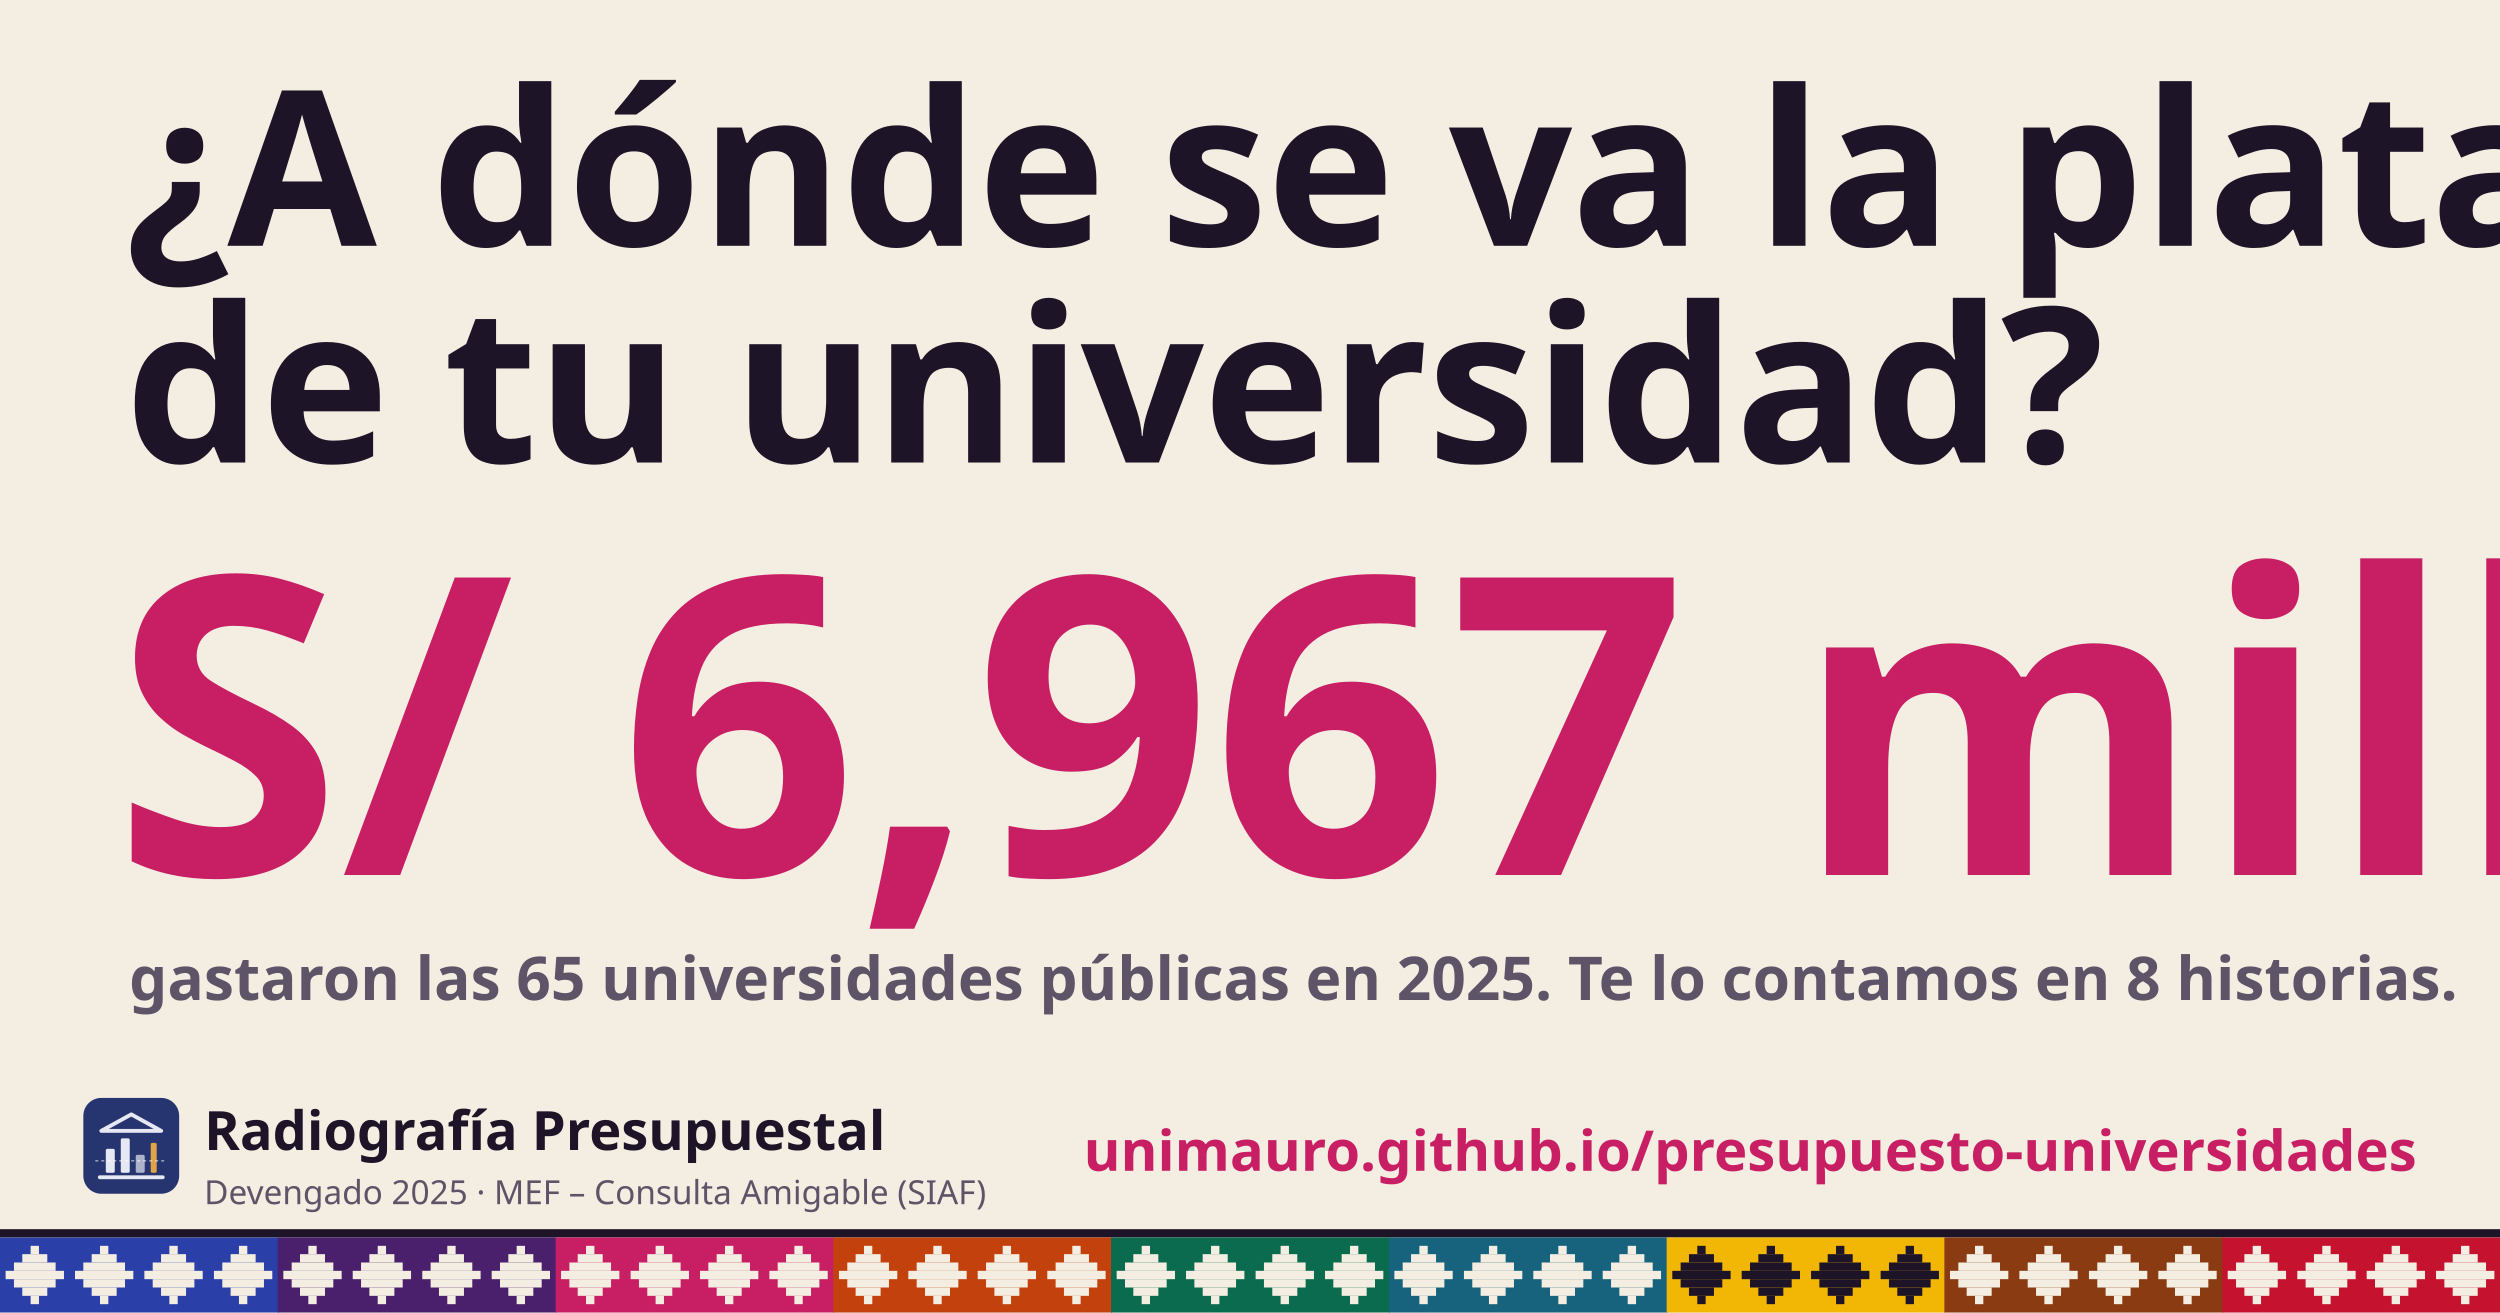
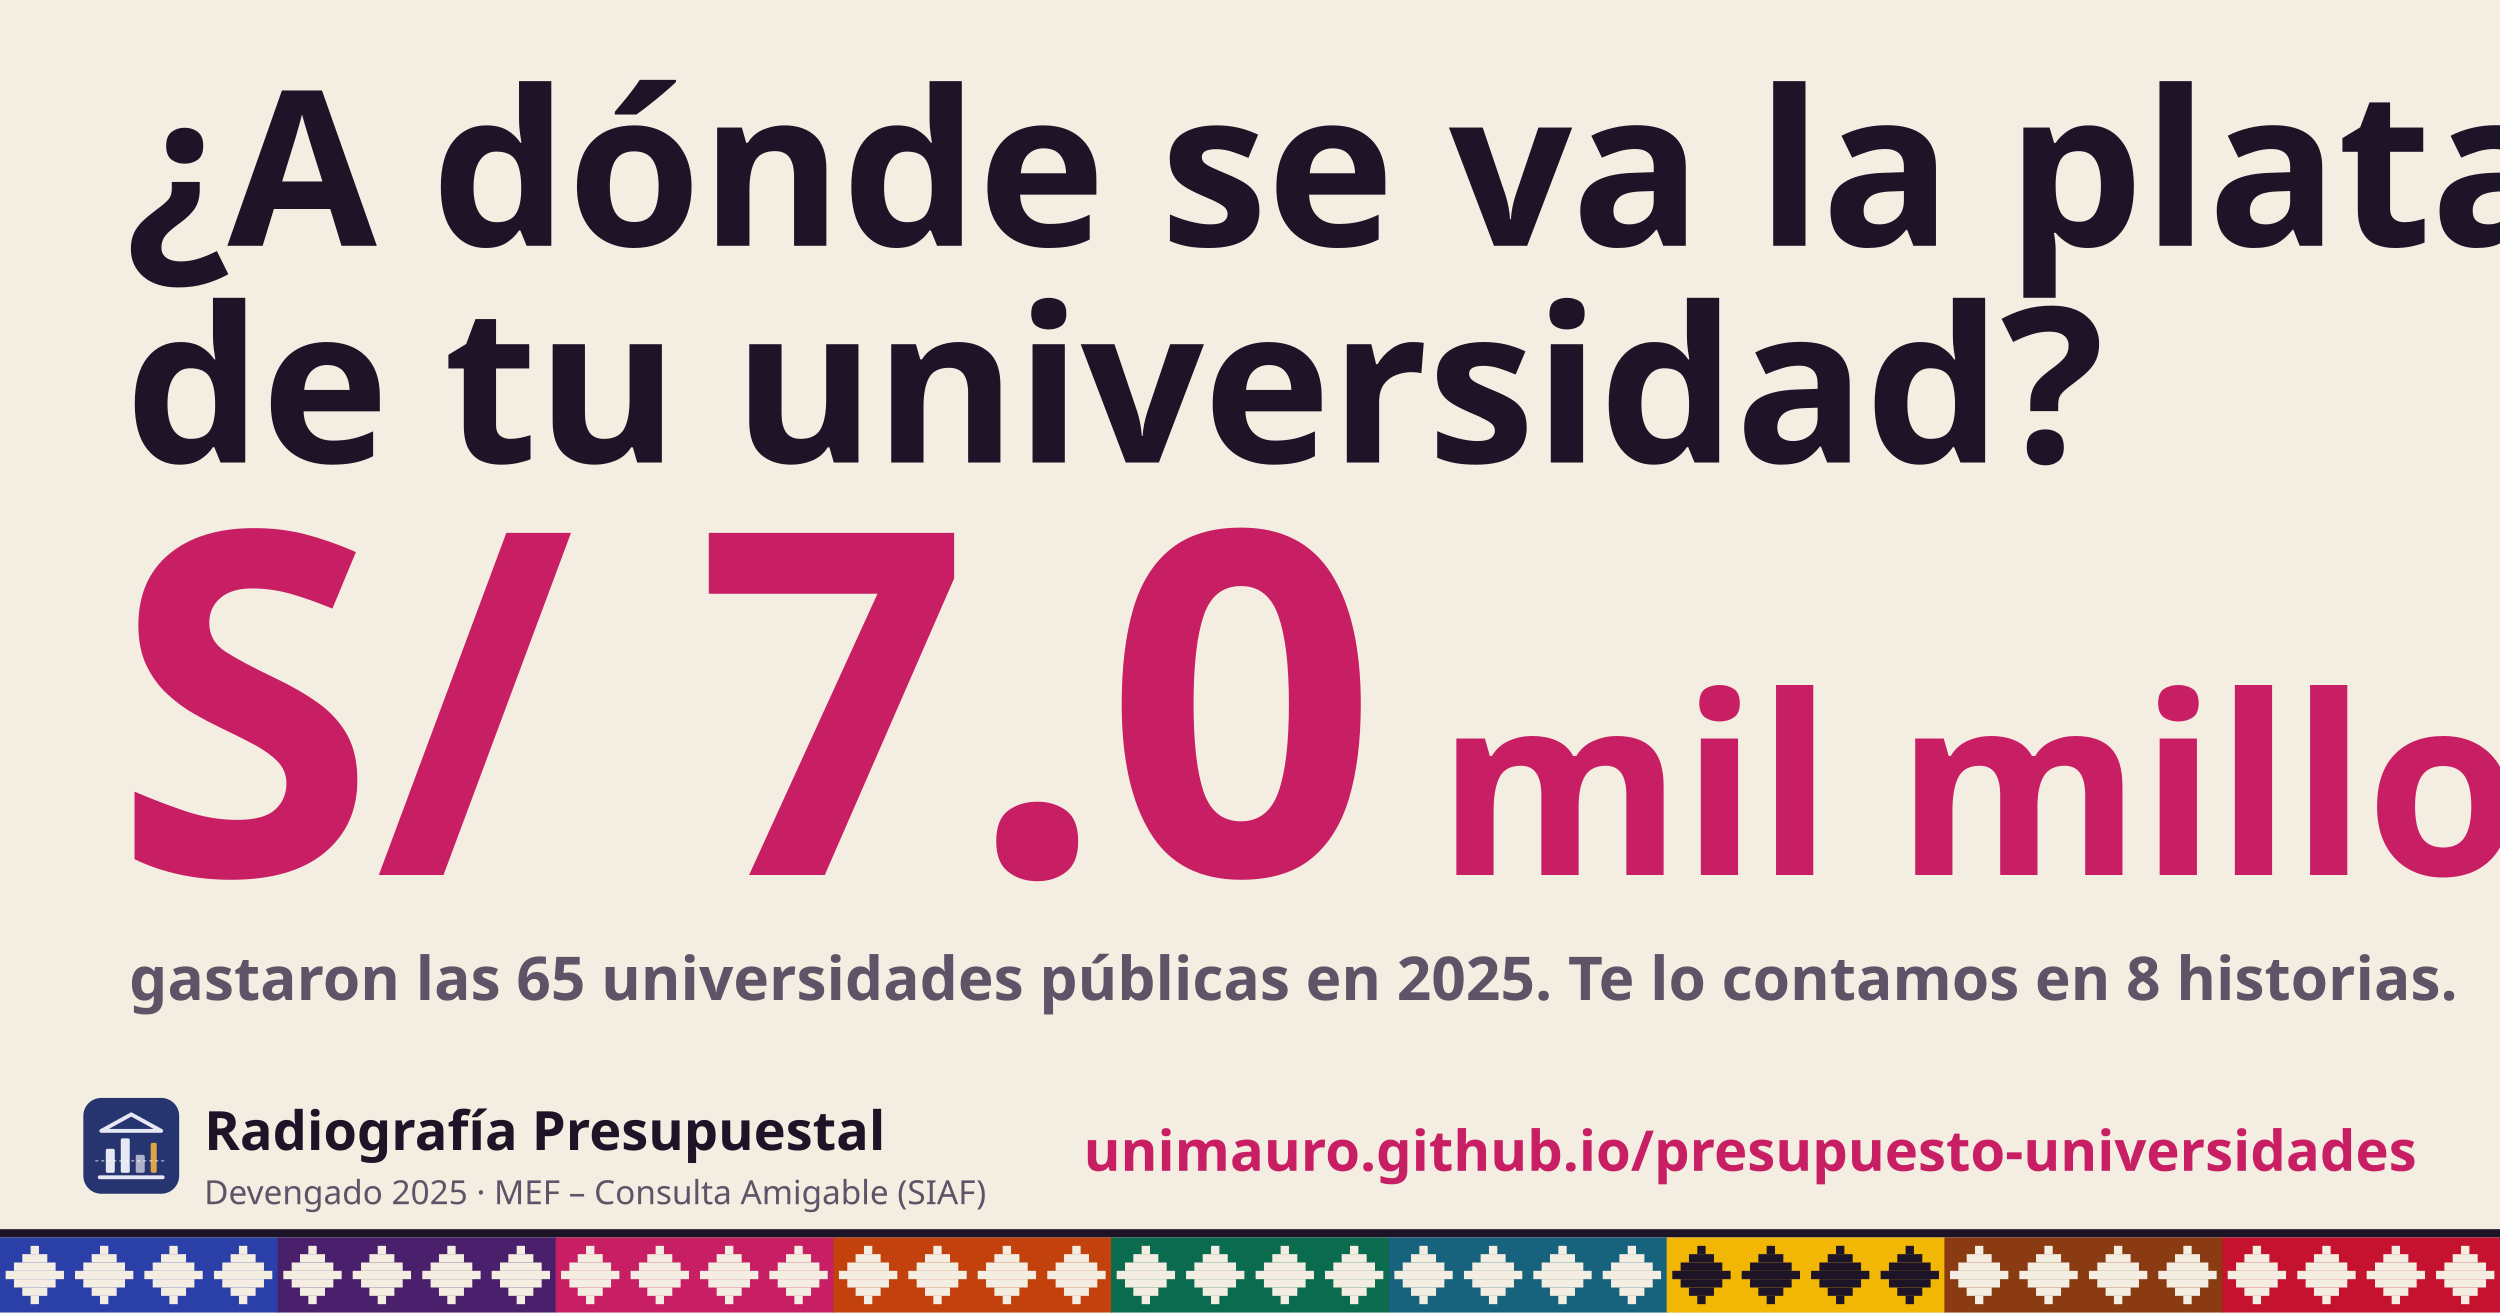
<svg xmlns="http://www.w3.org/2000/svg" width="1200" height="630" viewBox="0 0 1200 630">
  <rect width="1200" height="630" fill="#F4EEE2" />
  <text x="60" y="118" font-family="'Archivo ExtraCondensed', 'Archivo', 'Arial Narrow', sans-serif" font-size="104" font-weight="900" fill="#1E1428" text-anchor="start" letter-spacing="-0.5">¿A dónde se va la plata</text>
  <text x="60" y="222" font-family="'Archivo ExtraCondensed', 'Archivo', 'Arial Narrow', sans-serif" font-size="104" font-weight="900" fill="#1E1428" text-anchor="start" letter-spacing="-0.5">de tu universidad?</text>
-   <text x="54" y="420" font-family="'Archivo ExtraCondensed', 'Archivo', 'Arial Narrow', sans-serif" font-size="200" font-weight="900" fill="#C81E64" text-anchor="start" letter-spacing="-0.5">S/ 6,967 millones</text>
+   <text x="54" y="420" font-family="'Archivo ExtraCondensed', 'Archivo', 'Arial Narrow', sans-serif" font-weight="900" font-size="230" fill="#C81E64" letter-spacing="-0.5">S/ 7.0<tspan font-size="120" dx="28">mil millones</tspan>
+   </text>
  <text x="62" y="480" font-family="'Atkinson Hyperlegible Next', 'Atkinson Hyperlegible', sans-serif" font-size="29" font-weight="700" fill="#5E5468" text-anchor="start">gastaron las 65 universidades públicas en 2025. Te lo contamos en 8 historias.</text>
  <g transform="translate(40 527) scale(0.71875)">
    <rect width="64" height="64" rx="12" fill="#26346F" />
    <path d="M12 22 L32 11 L52 22 Z" fill="none" stroke="#E6E8F3" stroke-width="2.6" stroke-linejoin="round" />
    <rect x="15" y="34" width="6" height="16" rx="1" fill="#E6E8F3" />
    <rect x="25" y="27" width="6" height="23" rx="1" fill="#E6E8F3" />
    <rect x="35" y="38" width="6" height="12" rx="1" fill="#E6E8F3" opacity=".7" />
    <rect x="45" y="30" width="4" height="20" rx="1" fill="#E0A447" />
    <path d="M11 53 H53" stroke="#E6E8F3" stroke-width="2.6" stroke-linecap="round" />
    <path d="M8 42 H56" stroke="#FFFFFF" stroke-width="1" stroke-dasharray="2 2" opacity=".55" />
  </g>
  <text x="98" y="552" font-family="'Archivo ExtraCondensed', 'Archivo', 'Arial Narrow', sans-serif" font-size="26" font-weight="800" fill="#1E1428" text-anchor="start">Radiografía Presupuestal</text>
  <text x="98" y="578" font-family="'Atkinson Hyperlegible Next', 'Atkinson Hyperlegible', sans-serif" font-size="16" font-weight="400" fill="#5E5468" text-anchor="start">Devengado 2025 · MEF – Consulta Amigable (SIAF)</text>
  <text x="1160" y="562" font-family="'Atkinson Hyperlegible Next', 'Atkinson Hyperlegible', sans-serif" font-size="27" font-weight="700" fill="#C81E64" text-anchor="end">unimauro.github.io/presupuesto-universidades</text>
  <rect x="0" y="590" width="1200" height="4" fill="#1E1428" />
  <rect x="0.0" y="594" width="133.8" height="36" fill="#2B3FA8" />
  <rect x="14.7" y="598.0" width="4.0" height="4" fill="#F4EEE2" />
  <rect x="10.7" y="602.0" width="12.0" height="4" fill="#F4EEE2" />
  <rect x="6.7" y="606.0" width="20.0" height="4" fill="#F4EEE2" />
  <rect x="2.7" y="610.0" width="28.0" height="4" fill="#F4EEE2" />
  <rect x="6.7" y="614.0" width="20.0" height="4" fill="#F4EEE2" />
  <rect x="10.7" y="618.0" width="12.0" height="4" fill="#F4EEE2" />
  <rect x="14.7" y="622.0" width="4.0" height="4" fill="#F4EEE2" />
  <rect x="48.0" y="598.0" width="4.0" height="4" fill="#F4EEE2" />
  <rect x="44.0" y="602.0" width="12.0" height="4" fill="#F4EEE2" />
  <rect x="40.0" y="606.0" width="20.0" height="4" fill="#F4EEE2" />
  <rect x="36.0" y="610.0" width="28.0" height="4" fill="#F4EEE2" />
  <rect x="40.0" y="614.0" width="20.0" height="4" fill="#F4EEE2" />
  <rect x="44.0" y="618.0" width="12.0" height="4" fill="#F4EEE2" />
  <rect x="48.0" y="622.0" width="4.0" height="4" fill="#F4EEE2" />
  <rect x="81.3" y="598.0" width="4.0" height="4" fill="#F4EEE2" />
  <rect x="77.3" y="602.0" width="12.0" height="4" fill="#F4EEE2" />
  <rect x="73.3" y="606.0" width="20.0" height="4" fill="#F4EEE2" />
  <rect x="69.3" y="610.0" width="28.0" height="4" fill="#F4EEE2" />
  <rect x="73.3" y="614.0" width="20.0" height="4" fill="#F4EEE2" />
  <rect x="77.3" y="618.0" width="12.0" height="4" fill="#F4EEE2" />
  <rect x="81.3" y="622.0" width="4.0" height="4" fill="#F4EEE2" />
  <rect x="114.7" y="598.0" width="4.0" height="4" fill="#F4EEE2" />
  <rect x="110.7" y="602.0" width="12.0" height="4" fill="#F4EEE2" />
  <rect x="106.7" y="606.0" width="20.0" height="4" fill="#F4EEE2" />
  <rect x="102.7" y="610.0" width="28.0" height="4" fill="#F4EEE2" />
  <rect x="106.7" y="614.0" width="20.0" height="4" fill="#F4EEE2" />
  <rect x="110.7" y="618.0" width="12.0" height="4" fill="#F4EEE2" />
  <rect x="114.7" y="622.0" width="4.0" height="4" fill="#F4EEE2" />
  <rect x="133.3" y="594" width="133.8" height="36" fill="#4A1F6B" />
  <rect x="148.0" y="598.0" width="4.0" height="4" fill="#F4EEE2" />
  <rect x="144.0" y="602.0" width="12.0" height="4" fill="#F4EEE2" />
  <rect x="140.0" y="606.0" width="20.0" height="4" fill="#F4EEE2" />
  <rect x="136.0" y="610.0" width="28.0" height="4" fill="#F4EEE2" />
  <rect x="140.0" y="614.0" width="20.0" height="4" fill="#F4EEE2" />
  <rect x="144.0" y="618.0" width="12.0" height="4" fill="#F4EEE2" />
  <rect x="148.0" y="622.0" width="4.0" height="4" fill="#F4EEE2" />
  <rect x="181.3" y="598.0" width="4.0" height="4" fill="#F4EEE2" />
  <rect x="177.3" y="602.0" width="12.0" height="4" fill="#F4EEE2" />
  <rect x="173.3" y="606.0" width="20.0" height="4" fill="#F4EEE2" />
  <rect x="169.3" y="610.0" width="28.0" height="4" fill="#F4EEE2" />
  <rect x="173.3" y="614.0" width="20.0" height="4" fill="#F4EEE2" />
  <rect x="177.3" y="618.0" width="12.0" height="4" fill="#F4EEE2" />
  <rect x="181.3" y="622.0" width="4.0" height="4" fill="#F4EEE2" />
  <rect x="214.7" y="598.0" width="4.0" height="4" fill="#F4EEE2" />
  <rect x="210.7" y="602.0" width="12.0" height="4" fill="#F4EEE2" />
  <rect x="206.7" y="606.0" width="20.0" height="4" fill="#F4EEE2" />
  <rect x="202.7" y="610.0" width="28.0" height="4" fill="#F4EEE2" />
  <rect x="206.7" y="614.0" width="20.0" height="4" fill="#F4EEE2" />
  <rect x="210.7" y="618.0" width="12.0" height="4" fill="#F4EEE2" />
  <rect x="214.7" y="622.0" width="4.0" height="4" fill="#F4EEE2" />
  <rect x="248.0" y="598.0" width="4.0" height="4" fill="#F4EEE2" />
  <rect x="244.0" y="602.0" width="12.0" height="4" fill="#F4EEE2" />
  <rect x="240.0" y="606.0" width="20.0" height="4" fill="#F4EEE2" />
  <rect x="236.0" y="610.0" width="28.0" height="4" fill="#F4EEE2" />
  <rect x="240.0" y="614.0" width="20.0" height="4" fill="#F4EEE2" />
  <rect x="244.0" y="618.0" width="12.0" height="4" fill="#F4EEE2" />
  <rect x="248.0" y="622.0" width="4.0" height="4" fill="#F4EEE2" />
  <rect x="266.7" y="594" width="133.8" height="36" fill="#C81E64" />
  <rect x="281.3" y="598.0" width="4.0" height="4" fill="#F4EEE2" />
  <rect x="277.3" y="602.0" width="12.0" height="4" fill="#F4EEE2" />
  <rect x="273.3" y="606.0" width="20.0" height="4" fill="#F4EEE2" />
  <rect x="269.3" y="610.0" width="28.0" height="4" fill="#F4EEE2" />
  <rect x="273.3" y="614.0" width="20.0" height="4" fill="#F4EEE2" />
  <rect x="277.3" y="618.0" width="12.0" height="4" fill="#F4EEE2" />
  <rect x="281.3" y="622.0" width="4.0" height="4" fill="#F4EEE2" />
  <rect x="314.7" y="598.0" width="4.0" height="4" fill="#F4EEE2" />
  <rect x="310.7" y="602.0" width="12.0" height="4" fill="#F4EEE2" />
  <rect x="306.7" y="606.0" width="20.0" height="4" fill="#F4EEE2" />
  <rect x="302.7" y="610.0" width="28.0" height="4" fill="#F4EEE2" />
  <rect x="306.7" y="614.0" width="20.0" height="4" fill="#F4EEE2" />
  <rect x="310.7" y="618.0" width="12.0" height="4" fill="#F4EEE2" />
  <rect x="314.7" y="622.0" width="4.0" height="4" fill="#F4EEE2" />
  <rect x="348.0" y="598.0" width="4.0" height="4" fill="#F4EEE2" />
  <rect x="344.0" y="602.0" width="12.0" height="4" fill="#F4EEE2" />
  <rect x="340.0" y="606.0" width="20.0" height="4" fill="#F4EEE2" />
  <rect x="336.0" y="610.0" width="28.0" height="4" fill="#F4EEE2" />
  <rect x="340.0" y="614.0" width="20.0" height="4" fill="#F4EEE2" />
  <rect x="344.0" y="618.0" width="12.0" height="4" fill="#F4EEE2" />
  <rect x="348.0" y="622.0" width="4.0" height="4" fill="#F4EEE2" />
  <rect x="381.3" y="598.0" width="4.0" height="4" fill="#F4EEE2" />
  <rect x="377.3" y="602.0" width="12.0" height="4" fill="#F4EEE2" />
  <rect x="373.3" y="606.0" width="20.0" height="4" fill="#F4EEE2" />
  <rect x="369.3" y="610.0" width="28.0" height="4" fill="#F4EEE2" />
  <rect x="373.3" y="614.0" width="20.0" height="4" fill="#F4EEE2" />
  <rect x="377.3" y="618.0" width="12.0" height="4" fill="#F4EEE2" />
  <rect x="381.3" y="622.0" width="4.0" height="4" fill="#F4EEE2" />
  <rect x="400.0" y="594" width="133.8" height="36" fill="#C2410C" />
  <rect x="414.7" y="598.0" width="4.0" height="4" fill="#F4EEE2" />
  <rect x="410.7" y="602.0" width="12.0" height="4" fill="#F4EEE2" />
  <rect x="406.7" y="606.0" width="20.0" height="4" fill="#F4EEE2" />
  <rect x="402.7" y="610.0" width="28.0" height="4" fill="#F4EEE2" />
  <rect x="406.7" y="614.0" width="20.0" height="4" fill="#F4EEE2" />
  <rect x="410.7" y="618.0" width="12.0" height="4" fill="#F4EEE2" />
  <rect x="414.7" y="622.0" width="4.0" height="4" fill="#F4EEE2" />
  <rect x="448.0" y="598.0" width="4.0" height="4" fill="#F4EEE2" />
  <rect x="444.0" y="602.0" width="12.0" height="4" fill="#F4EEE2" />
  <rect x="440.0" y="606.0" width="20.0" height="4" fill="#F4EEE2" />
  <rect x="436.0" y="610.0" width="28.0" height="4" fill="#F4EEE2" />
  <rect x="440.0" y="614.0" width="20.0" height="4" fill="#F4EEE2" />
  <rect x="444.0" y="618.0" width="12.0" height="4" fill="#F4EEE2" />
  <rect x="448.0" y="622.0" width="4.0" height="4" fill="#F4EEE2" />
  <rect x="481.3" y="598.0" width="4.0" height="4" fill="#F4EEE2" />
  <rect x="477.3" y="602.0" width="12.0" height="4" fill="#F4EEE2" />
  <rect x="473.3" y="606.0" width="20.0" height="4" fill="#F4EEE2" />
  <rect x="469.3" y="610.0" width="28.0" height="4" fill="#F4EEE2" />
  <rect x="473.3" y="614.0" width="20.0" height="4" fill="#F4EEE2" />
  <rect x="477.3" y="618.0" width="12.0" height="4" fill="#F4EEE2" />
  <rect x="481.3" y="622.0" width="4.0" height="4" fill="#F4EEE2" />
  <rect x="514.7" y="598.0" width="4.0" height="4" fill="#F4EEE2" />
  <rect x="510.7" y="602.0" width="12.0" height="4" fill="#F4EEE2" />
  <rect x="506.7" y="606.0" width="20.0" height="4" fill="#F4EEE2" />
  <rect x="502.7" y="610.0" width="28.0" height="4" fill="#F4EEE2" />
  <rect x="506.7" y="614.0" width="20.0" height="4" fill="#F4EEE2" />
  <rect x="510.7" y="618.0" width="12.0" height="4" fill="#F4EEE2" />
  <rect x="514.7" y="622.0" width="4.0" height="4" fill="#F4EEE2" />
  <rect x="533.3" y="594" width="133.8" height="36" fill="#0B6B4E" />
  <rect x="548.0" y="598.0" width="4.0" height="4" fill="#F4EEE2" />
  <rect x="544.0" y="602.0" width="12.0" height="4" fill="#F4EEE2" />
  <rect x="540.0" y="606.0" width="20.0" height="4" fill="#F4EEE2" />
  <rect x="536.0" y="610.0" width="28.0" height="4" fill="#F4EEE2" />
  <rect x="540.0" y="614.0" width="20.0" height="4" fill="#F4EEE2" />
  <rect x="544.0" y="618.0" width="12.0" height="4" fill="#F4EEE2" />
  <rect x="548.0" y="622.0" width="4.0" height="4" fill="#F4EEE2" />
  <rect x="581.3" y="598.0" width="4.0" height="4" fill="#F4EEE2" />
  <rect x="577.3" y="602.0" width="12.0" height="4" fill="#F4EEE2" />
  <rect x="573.3" y="606.0" width="20.0" height="4" fill="#F4EEE2" />
  <rect x="569.3" y="610.0" width="28.0" height="4" fill="#F4EEE2" />
  <rect x="573.3" y="614.0" width="20.0" height="4" fill="#F4EEE2" />
  <rect x="577.3" y="618.0" width="12.0" height="4" fill="#F4EEE2" />
  <rect x="581.3" y="622.0" width="4.0" height="4" fill="#F4EEE2" />
  <rect x="614.7" y="598.0" width="4.0" height="4" fill="#F4EEE2" />
  <rect x="610.7" y="602.0" width="12.0" height="4" fill="#F4EEE2" />
  <rect x="606.7" y="606.0" width="20.0" height="4" fill="#F4EEE2" />
  <rect x="602.7" y="610.0" width="28.0" height="4" fill="#F4EEE2" />
  <rect x="606.7" y="614.0" width="20.0" height="4" fill="#F4EEE2" />
  <rect x="610.7" y="618.0" width="12.0" height="4" fill="#F4EEE2" />
  <rect x="614.7" y="622.0" width="4.0" height="4" fill="#F4EEE2" />
  <rect x="648.0" y="598.0" width="4.0" height="4" fill="#F4EEE2" />
  <rect x="644.0" y="602.0" width="12.0" height="4" fill="#F4EEE2" />
  <rect x="640.0" y="606.0" width="20.0" height="4" fill="#F4EEE2" />
  <rect x="636.0" y="610.0" width="28.0" height="4" fill="#F4EEE2" />
  <rect x="640.0" y="614.0" width="20.0" height="4" fill="#F4EEE2" />
  <rect x="644.0" y="618.0" width="12.0" height="4" fill="#F4EEE2" />
  <rect x="648.0" y="622.0" width="4.0" height="4" fill="#F4EEE2" />
  <rect x="666.7" y="594" width="133.8" height="36" fill="#17637D" />
  <rect x="681.3" y="598.0" width="4.0" height="4" fill="#F4EEE2" />
  <rect x="677.3" y="602.0" width="12.0" height="4" fill="#F4EEE2" />
  <rect x="673.3" y="606.0" width="20.0" height="4" fill="#F4EEE2" />
  <rect x="669.3" y="610.0" width="28.0" height="4" fill="#F4EEE2" />
  <rect x="673.3" y="614.0" width="20.0" height="4" fill="#F4EEE2" />
  <rect x="677.3" y="618.0" width="12.0" height="4" fill="#F4EEE2" />
  <rect x="681.3" y="622.0" width="4.0" height="4" fill="#F4EEE2" />
  <rect x="714.7" y="598.0" width="4.0" height="4" fill="#F4EEE2" />
  <rect x="710.7" y="602.0" width="12.0" height="4" fill="#F4EEE2" />
  <rect x="706.7" y="606.0" width="20.0" height="4" fill="#F4EEE2" />
  <rect x="702.7" y="610.0" width="28.0" height="4" fill="#F4EEE2" />
  <rect x="706.7" y="614.0" width="20.0" height="4" fill="#F4EEE2" />
  <rect x="710.7" y="618.0" width="12.0" height="4" fill="#F4EEE2" />
  <rect x="714.7" y="622.0" width="4.0" height="4" fill="#F4EEE2" />
  <rect x="748.0" y="598.0" width="4.0" height="4" fill="#F4EEE2" />
  <rect x="744.0" y="602.0" width="12.0" height="4" fill="#F4EEE2" />
  <rect x="740.0" y="606.0" width="20.0" height="4" fill="#F4EEE2" />
  <rect x="736.0" y="610.0" width="28.0" height="4" fill="#F4EEE2" />
  <rect x="740.0" y="614.0" width="20.0" height="4" fill="#F4EEE2" />
  <rect x="744.0" y="618.0" width="12.0" height="4" fill="#F4EEE2" />
  <rect x="748.0" y="622.0" width="4.0" height="4" fill="#F4EEE2" />
  <rect x="781.3" y="598.0" width="4.0" height="4" fill="#F4EEE2" />
  <rect x="777.3" y="602.0" width="12.0" height="4" fill="#F4EEE2" />
  <rect x="773.3" y="606.0" width="20.0" height="4" fill="#F4EEE2" />
  <rect x="769.3" y="610.0" width="28.0" height="4" fill="#F4EEE2" />
  <rect x="773.3" y="614.0" width="20.0" height="4" fill="#F4EEE2" />
  <rect x="777.3" y="618.0" width="12.0" height="4" fill="#F4EEE2" />
  <rect x="781.3" y="622.0" width="4.0" height="4" fill="#F4EEE2" />
  <rect x="800.0" y="594" width="133.8" height="36" fill="#F2B705" />
  <rect x="814.7" y="598.0" width="4.0" height="4" fill="#1E1428" />
  <rect x="810.7" y="602.0" width="12.0" height="4" fill="#1E1428" />
  <rect x="806.7" y="606.0" width="20.0" height="4" fill="#1E1428" />
  <rect x="802.7" y="610.0" width="28.0" height="4" fill="#1E1428" />
  <rect x="806.7" y="614.0" width="20.0" height="4" fill="#1E1428" />
  <rect x="810.7" y="618.0" width="12.0" height="4" fill="#1E1428" />
  <rect x="814.7" y="622.0" width="4.0" height="4" fill="#1E1428" />
  <rect x="848.0" y="598.0" width="4.0" height="4" fill="#1E1428" />
  <rect x="844.0" y="602.0" width="12.0" height="4" fill="#1E1428" />
  <rect x="840.0" y="606.0" width="20.0" height="4" fill="#1E1428" />
  <rect x="836.0" y="610.0" width="28.0" height="4" fill="#1E1428" />
  <rect x="840.0" y="614.0" width="20.0" height="4" fill="#1E1428" />
  <rect x="844.0" y="618.0" width="12.0" height="4" fill="#1E1428" />
  <rect x="848.0" y="622.0" width="4.0" height="4" fill="#1E1428" />
  <rect x="881.3" y="598.0" width="4.0" height="4" fill="#1E1428" />
  <rect x="877.3" y="602.0" width="12.0" height="4" fill="#1E1428" />
  <rect x="873.3" y="606.0" width="20.0" height="4" fill="#1E1428" />
  <rect x="869.3" y="610.0" width="28.0" height="4" fill="#1E1428" />
  <rect x="873.3" y="614.0" width="20.0" height="4" fill="#1E1428" />
  <rect x="877.3" y="618.0" width="12.0" height="4" fill="#1E1428" />
  <rect x="881.3" y="622.0" width="4.0" height="4" fill="#1E1428" />
  <rect x="914.7" y="598.0" width="4.0" height="4" fill="#1E1428" />
  <rect x="910.7" y="602.0" width="12.0" height="4" fill="#1E1428" />
  <rect x="906.7" y="606.0" width="20.0" height="4" fill="#1E1428" />
  <rect x="902.7" y="610.0" width="28.0" height="4" fill="#1E1428" />
  <rect x="906.7" y="614.0" width="20.0" height="4" fill="#1E1428" />
  <rect x="910.7" y="618.0" width="12.0" height="4" fill="#1E1428" />
  <rect x="914.7" y="622.0" width="4.0" height="4" fill="#1E1428" />
  <rect x="933.3" y="594" width="133.8" height="36" fill="#8A3B12" />
  <rect x="948.0" y="598.0" width="4.0" height="4" fill="#F4EEE2" />
  <rect x="944.0" y="602.0" width="12.0" height="4" fill="#F4EEE2" />
  <rect x="940.0" y="606.0" width="20.0" height="4" fill="#F4EEE2" />
  <rect x="936.0" y="610.0" width="28.0" height="4" fill="#F4EEE2" />
  <rect x="940.0" y="614.0" width="20.0" height="4" fill="#F4EEE2" />
  <rect x="944.0" y="618.0" width="12.0" height="4" fill="#F4EEE2" />
  <rect x="948.0" y="622.0" width="4.0" height="4" fill="#F4EEE2" />
  <rect x="981.3" y="598.0" width="4.0" height="4" fill="#F4EEE2" />
  <rect x="977.3" y="602.0" width="12.0" height="4" fill="#F4EEE2" />
  <rect x="973.3" y="606.0" width="20.0" height="4" fill="#F4EEE2" />
  <rect x="969.3" y="610.0" width="28.0" height="4" fill="#F4EEE2" />
  <rect x="973.3" y="614.0" width="20.0" height="4" fill="#F4EEE2" />
  <rect x="977.3" y="618.0" width="12.0" height="4" fill="#F4EEE2" />
  <rect x="981.3" y="622.0" width="4.0" height="4" fill="#F4EEE2" />
  <rect x="1014.7" y="598.0" width="4.0" height="4" fill="#F4EEE2" />
  <rect x="1010.7" y="602.0" width="12.0" height="4" fill="#F4EEE2" />
  <rect x="1006.7" y="606.0" width="20.0" height="4" fill="#F4EEE2" />
  <rect x="1002.7" y="610.0" width="28.0" height="4" fill="#F4EEE2" />
  <rect x="1006.7" y="614.0" width="20.0" height="4" fill="#F4EEE2" />
  <rect x="1010.7" y="618.0" width="12.0" height="4" fill="#F4EEE2" />
  <rect x="1014.7" y="622.0" width="4.0" height="4" fill="#F4EEE2" />
  <rect x="1048.0" y="598.0" width="4.0" height="4" fill="#F4EEE2" />
  <rect x="1044.0" y="602.0" width="12.0" height="4" fill="#F4EEE2" />
  <rect x="1040.0" y="606.0" width="20.0" height="4" fill="#F4EEE2" />
  <rect x="1036.0" y="610.0" width="28.0" height="4" fill="#F4EEE2" />
  <rect x="1040.0" y="614.0" width="20.0" height="4" fill="#F4EEE2" />
  <rect x="1044.0" y="618.0" width="12.0" height="4" fill="#F4EEE2" />
  <rect x="1048.0" y="622.0" width="4.0" height="4" fill="#F4EEE2" />
  <rect x="1066.7" y="594" width="133.8" height="36" fill="#C4122F" />
  <rect x="1081.3" y="598.0" width="4.0" height="4" fill="#F4EEE2" />
  <rect x="1077.3" y="602.0" width="12.0" height="4" fill="#F4EEE2" />
  <rect x="1073.3" y="606.0" width="20.0" height="4" fill="#F4EEE2" />
  <rect x="1069.3" y="610.0" width="28.0" height="4" fill="#F4EEE2" />
  <rect x="1073.3" y="614.0" width="20.0" height="4" fill="#F4EEE2" />
  <rect x="1077.3" y="618.0" width="12.0" height="4" fill="#F4EEE2" />
  <rect x="1081.3" y="622.0" width="4.0" height="4" fill="#F4EEE2" />
  <rect x="1114.7" y="598.0" width="4.0" height="4" fill="#F4EEE2" />
  <rect x="1110.7" y="602.0" width="12.0" height="4" fill="#F4EEE2" />
  <rect x="1106.7" y="606.0" width="20.0" height="4" fill="#F4EEE2" />
  <rect x="1102.7" y="610.0" width="28.0" height="4" fill="#F4EEE2" />
  <rect x="1106.7" y="614.0" width="20.0" height="4" fill="#F4EEE2" />
  <rect x="1110.7" y="618.0" width="12.0" height="4" fill="#F4EEE2" />
  <rect x="1114.7" y="622.0" width="4.0" height="4" fill="#F4EEE2" />
  <rect x="1148.0" y="598.0" width="4.0" height="4" fill="#F4EEE2" />
  <rect x="1144.0" y="602.0" width="12.0" height="4" fill="#F4EEE2" />
  <rect x="1140.0" y="606.0" width="20.0" height="4" fill="#F4EEE2" />
  <rect x="1136.0" y="610.0" width="28.0" height="4" fill="#F4EEE2" />
  <rect x="1140.0" y="614.0" width="20.0" height="4" fill="#F4EEE2" />
  <rect x="1144.0" y="618.0" width="12.0" height="4" fill="#F4EEE2" />
  <rect x="1148.0" y="622.0" width="4.0" height="4" fill="#F4EEE2" />
  <rect x="1181.3" y="598.0" width="4.0" height="4" fill="#F4EEE2" />
  <rect x="1177.3" y="602.0" width="12.0" height="4" fill="#F4EEE2" />
  <rect x="1173.3" y="606.0" width="20.0" height="4" fill="#F4EEE2" />
  <rect x="1169.3" y="610.0" width="28.0" height="4" fill="#F4EEE2" />
  <rect x="1173.3" y="614.0" width="20.0" height="4" fill="#F4EEE2" />
  <rect x="1177.3" y="618.0" width="12.0" height="4" fill="#F4EEE2" />
  <rect x="1181.3" y="622.0" width="4.0" height="4" fill="#F4EEE2" />
</svg>
